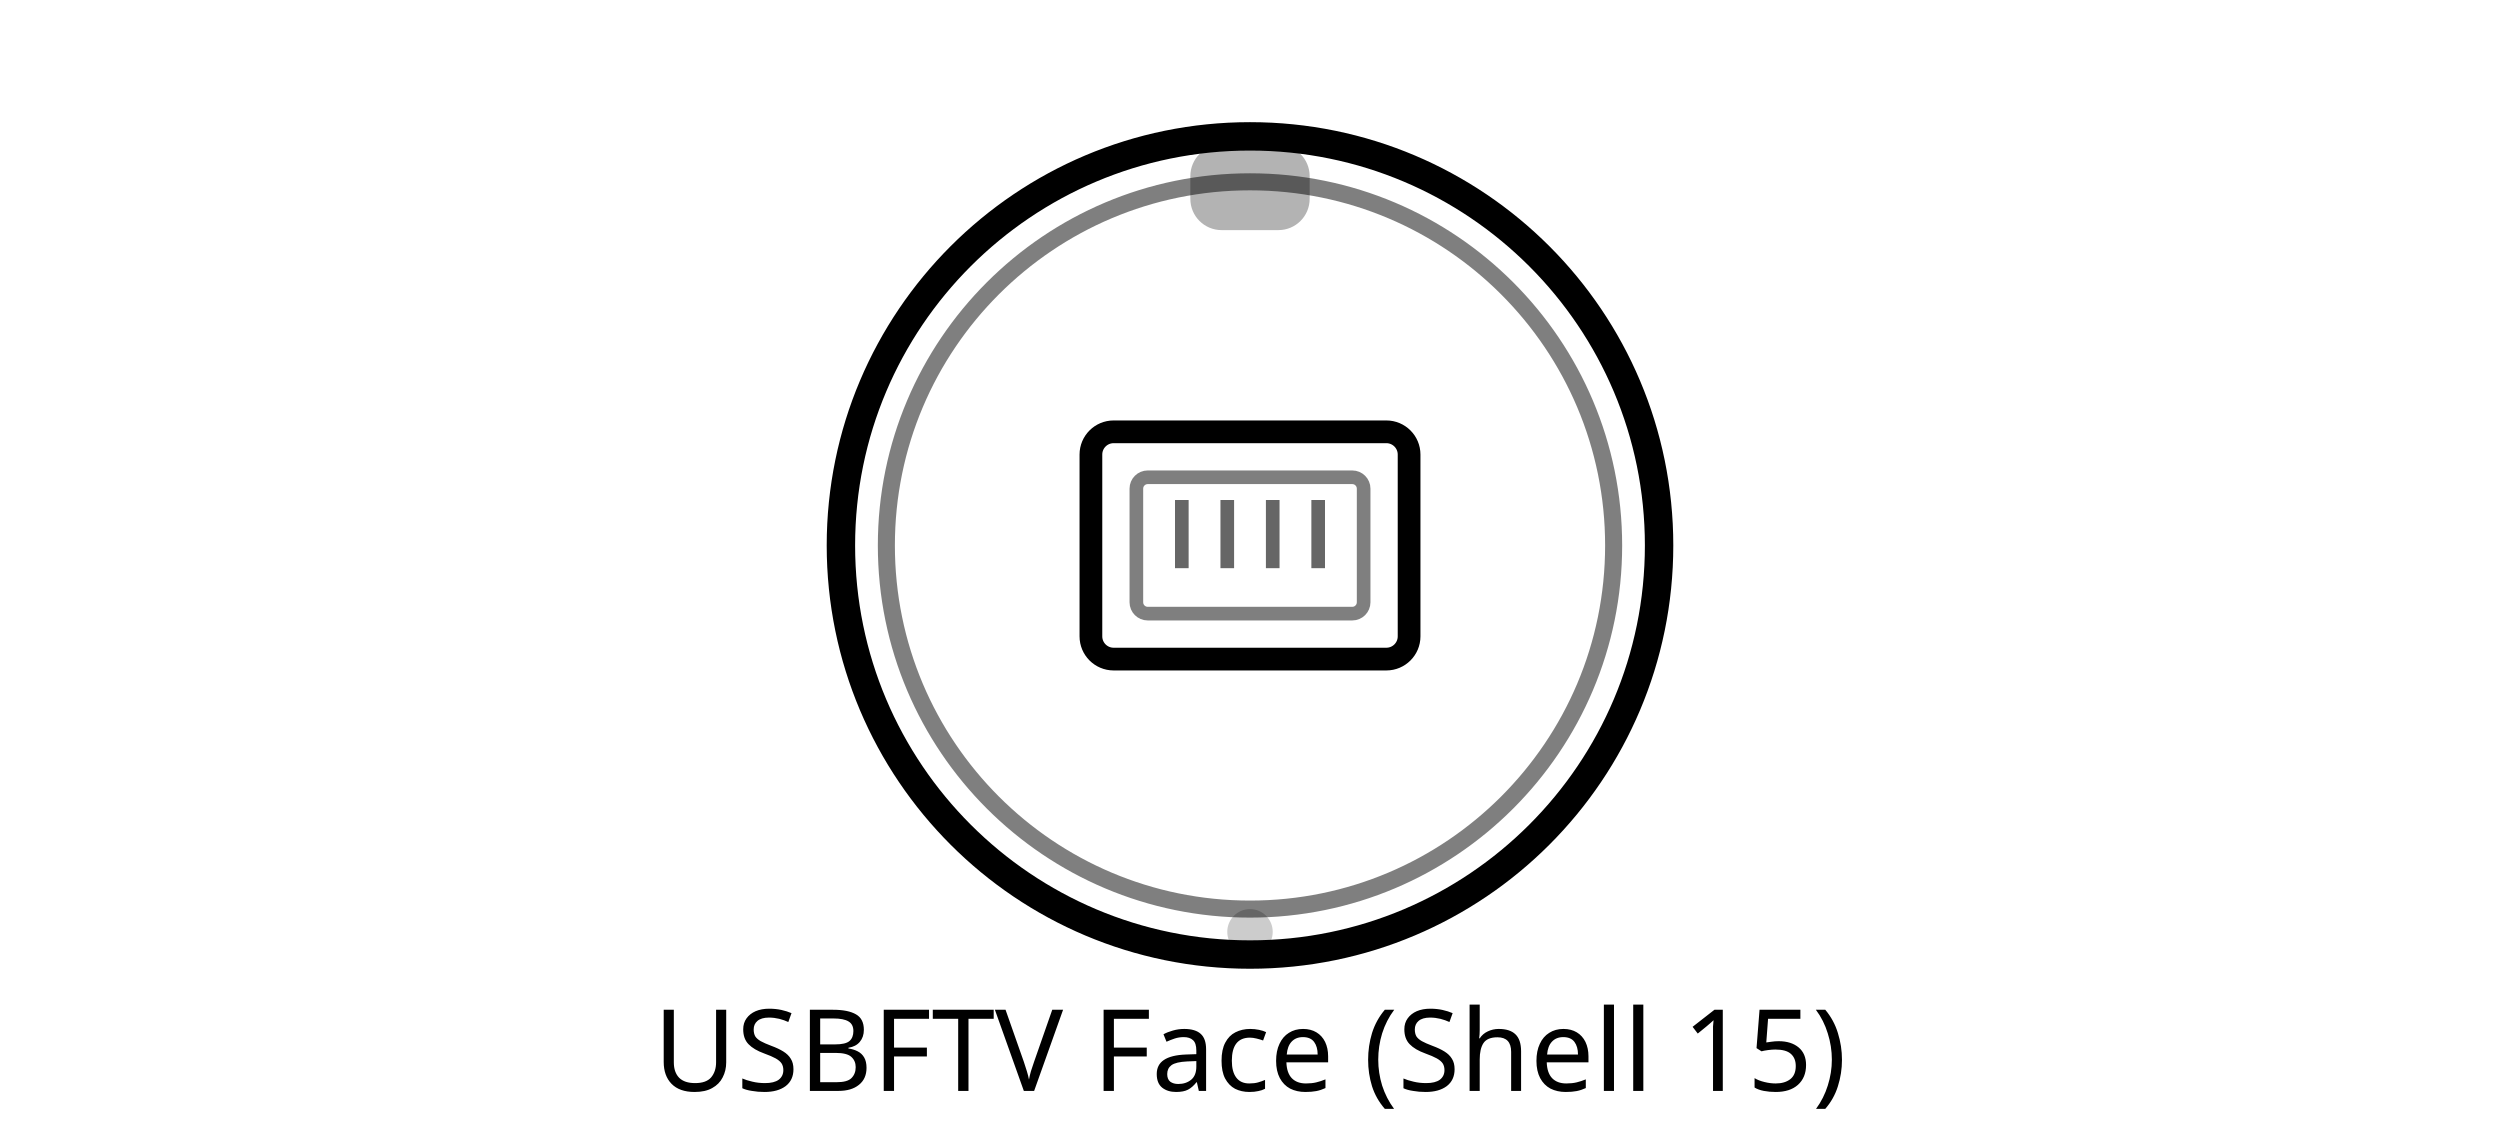
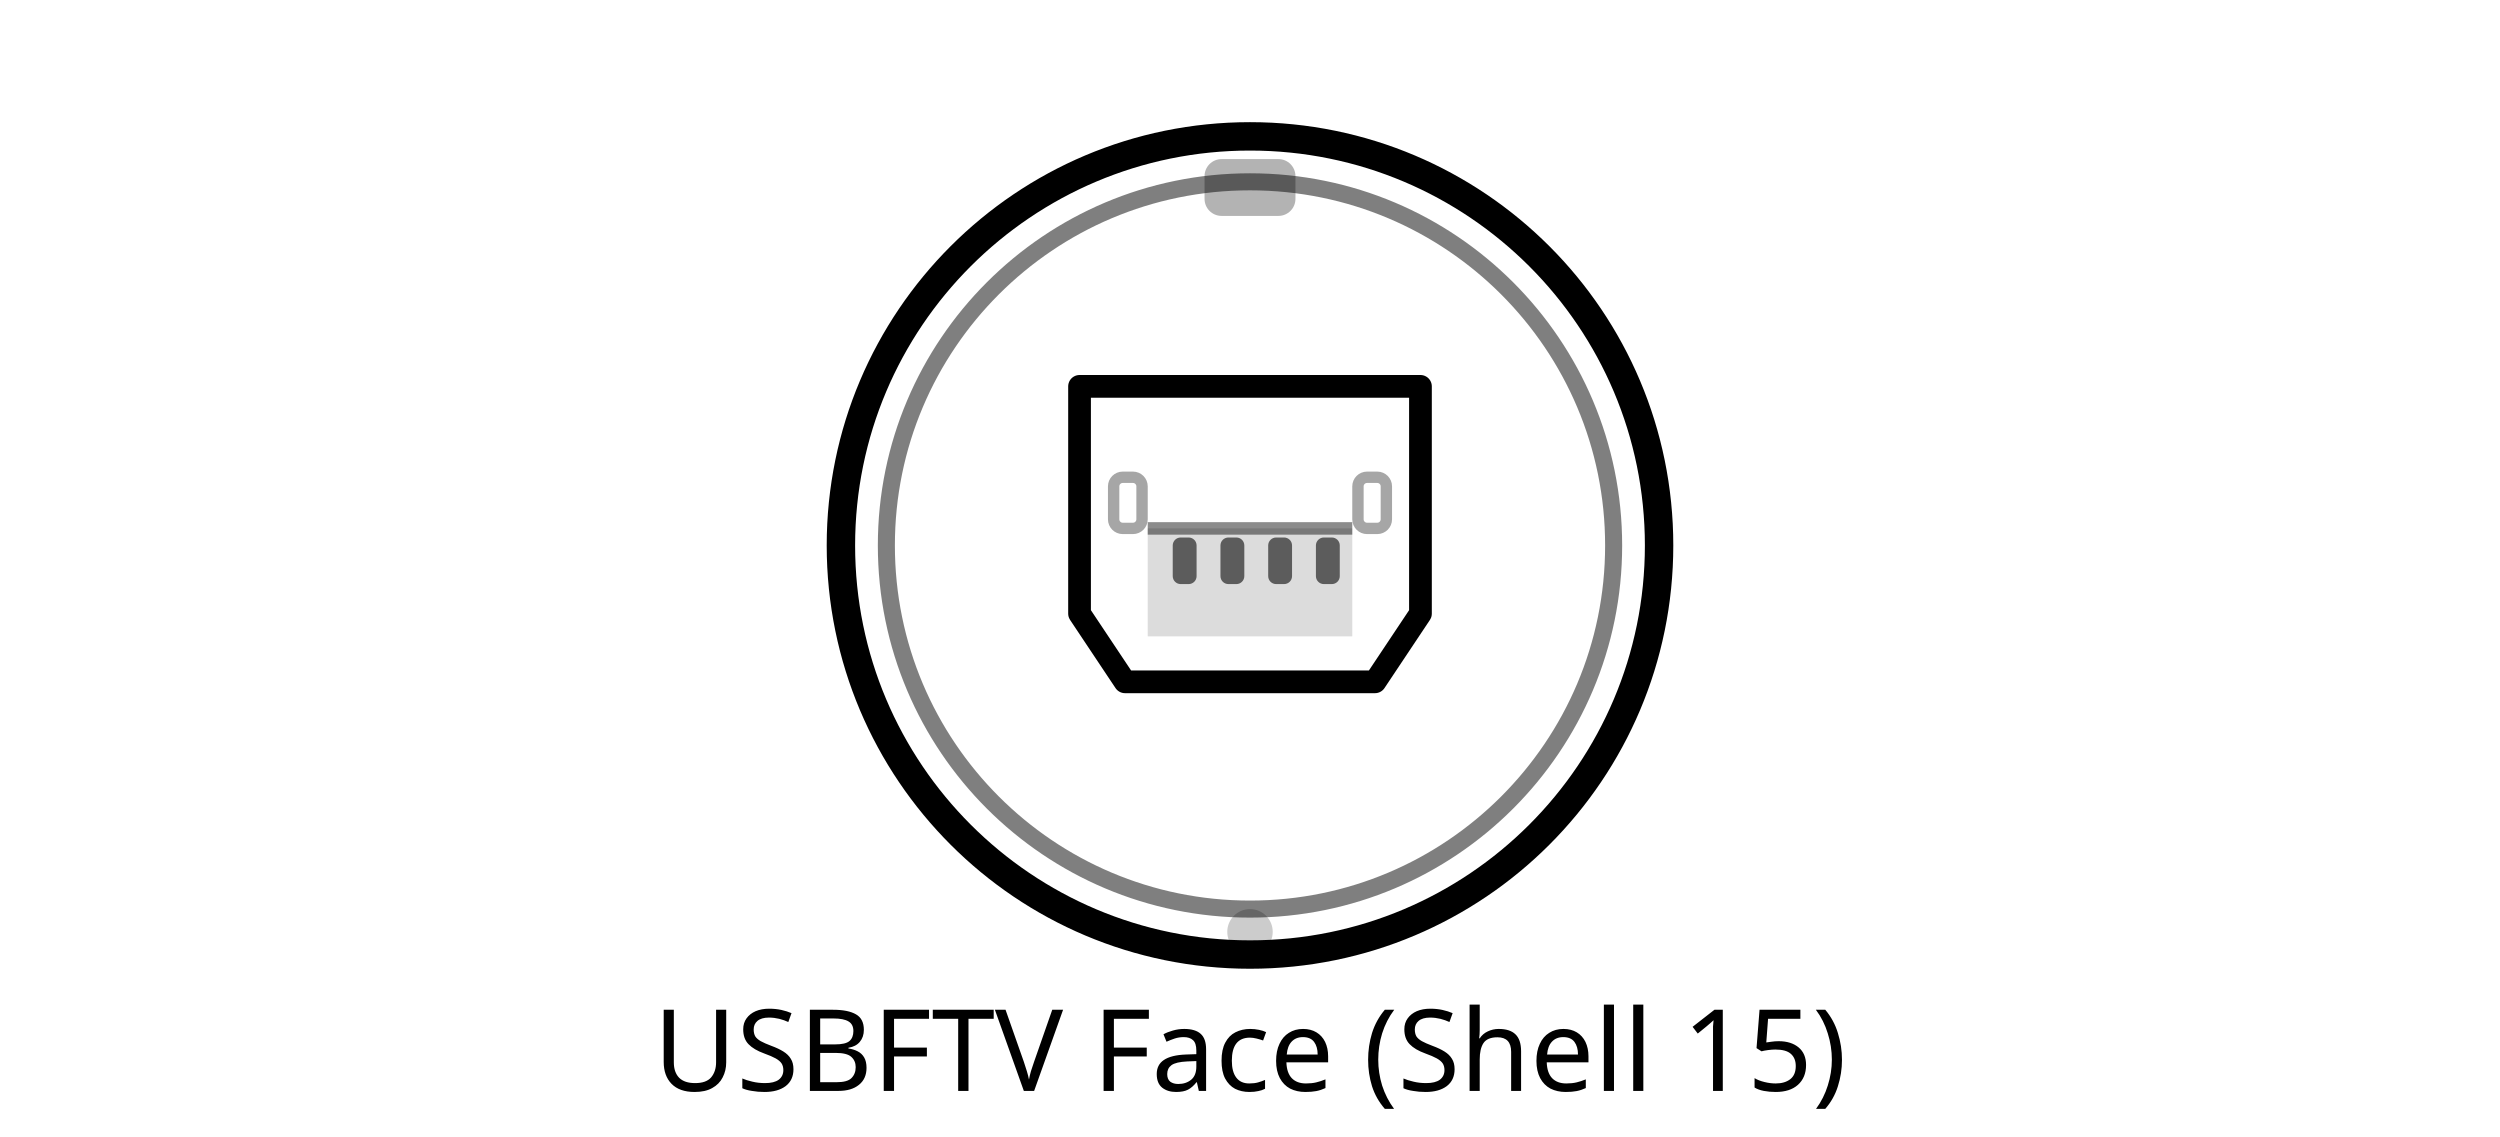
<svg xmlns="http://www.w3.org/2000/svg" viewBox="0 0 220 100" fill="none" stroke="currentColor" stroke-width="2.5">
  <circle cx="110" cy="48" r="36" stroke-width="2.5" />
  <circle cx="110" cy="48" r="32" stroke-width="1.5" opacity="0.5" />
-   <rect x="96" y="38" width="28" height="20" rx="2" stroke-width="2" />
-   <rect x="100" y="42" width="20" height="12" rx="1" stroke-width="1.2" opacity="0.5" />
-   <line x1="104" y1="44" x2="104" y2="50" stroke-width="1.2" opacity="0.6" />
-   <line x1="108" y1="44" x2="108" y2="50" stroke-width="1.2" opacity="0.6" />
-   <line x1="112" y1="44" x2="112" y2="50" stroke-width="1.2" opacity="0.6" />
-   <line x1="116" y1="44" x2="116" y2="50" stroke-width="1.2" opacity="0.6" />
-   <rect x="106" y="14" width="8" height="5" rx="1.5" fill="currentColor" opacity="0.3" />
+   <path d="M95 34 H125 V54 L121 60 H99 L95 54 Z" stroke-width="2" stroke-linejoin="round" />
+   <rect x="98" y="42" width="2.5" height="4.5" rx="0.8" stroke-width="1" opacity="0.35" />
+   <rect x="119.5" y="42" width="2.5" height="4.5" rx="0.8" stroke-width="1" opacity="0.35" />
+   <path d="M101 56 V46.5 H119 V56 Z" fill="currentColor" opacity="0.14" stroke="none" />
+   <line x1="101" y1="46.5" x2="119" y2="46.5" stroke-width="1.1" opacity="0.45" />
+   <rect x="103.2" y="47.3" width="2.1" height="4.1" rx="0.7" fill="currentColor" opacity="0.58" stroke="none" />
+   <rect x="107.4" y="47.3" width="2.1" height="4.1" rx="0.7" fill="currentColor" opacity="0.58" stroke="none" />
+   <rect x="111.6" y="47.3" width="2.1" height="4.1" rx="0.7" fill="currentColor" opacity="0.58" stroke="none" />
+   <rect x="115.8" y="47.3" width="2.1" height="4.1" rx="0.7" fill="currentColor" opacity="0.58" stroke="none" />
+   <rect x="106" y="14" width="8" height="5" rx="1.5" fill="currentColor" opacity="0.3" stroke="none" />
  <circle cx="110" cy="82" r="2" fill="currentColor" opacity="0.2" stroke="none" />
  <text x="110" y="96" text-anchor="middle" font-size="10" stroke="none" fill="currentColor" font-family="system-ui,sans-serif">USBFTV Face (Shell 15)</text>
</svg>
